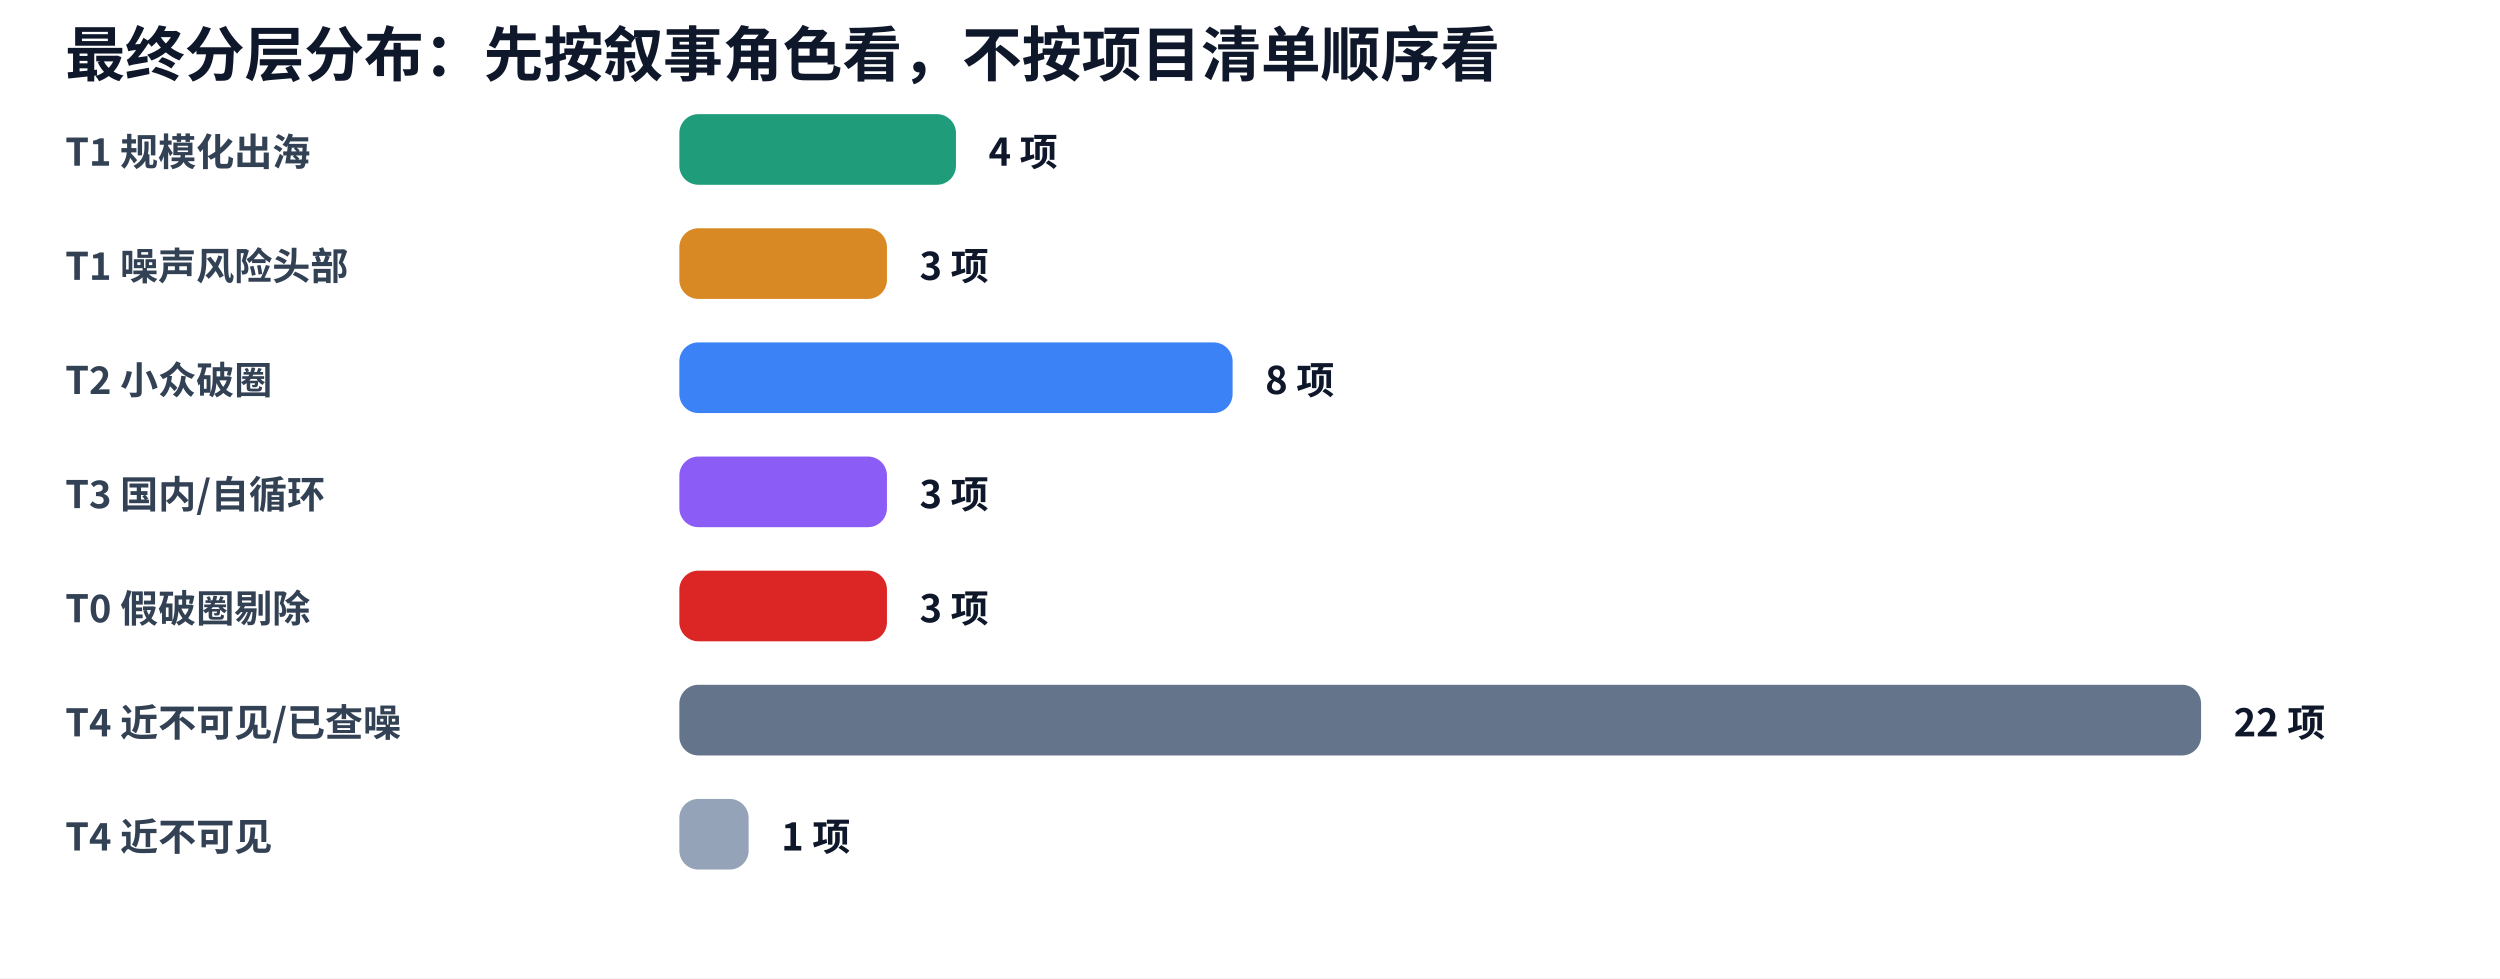
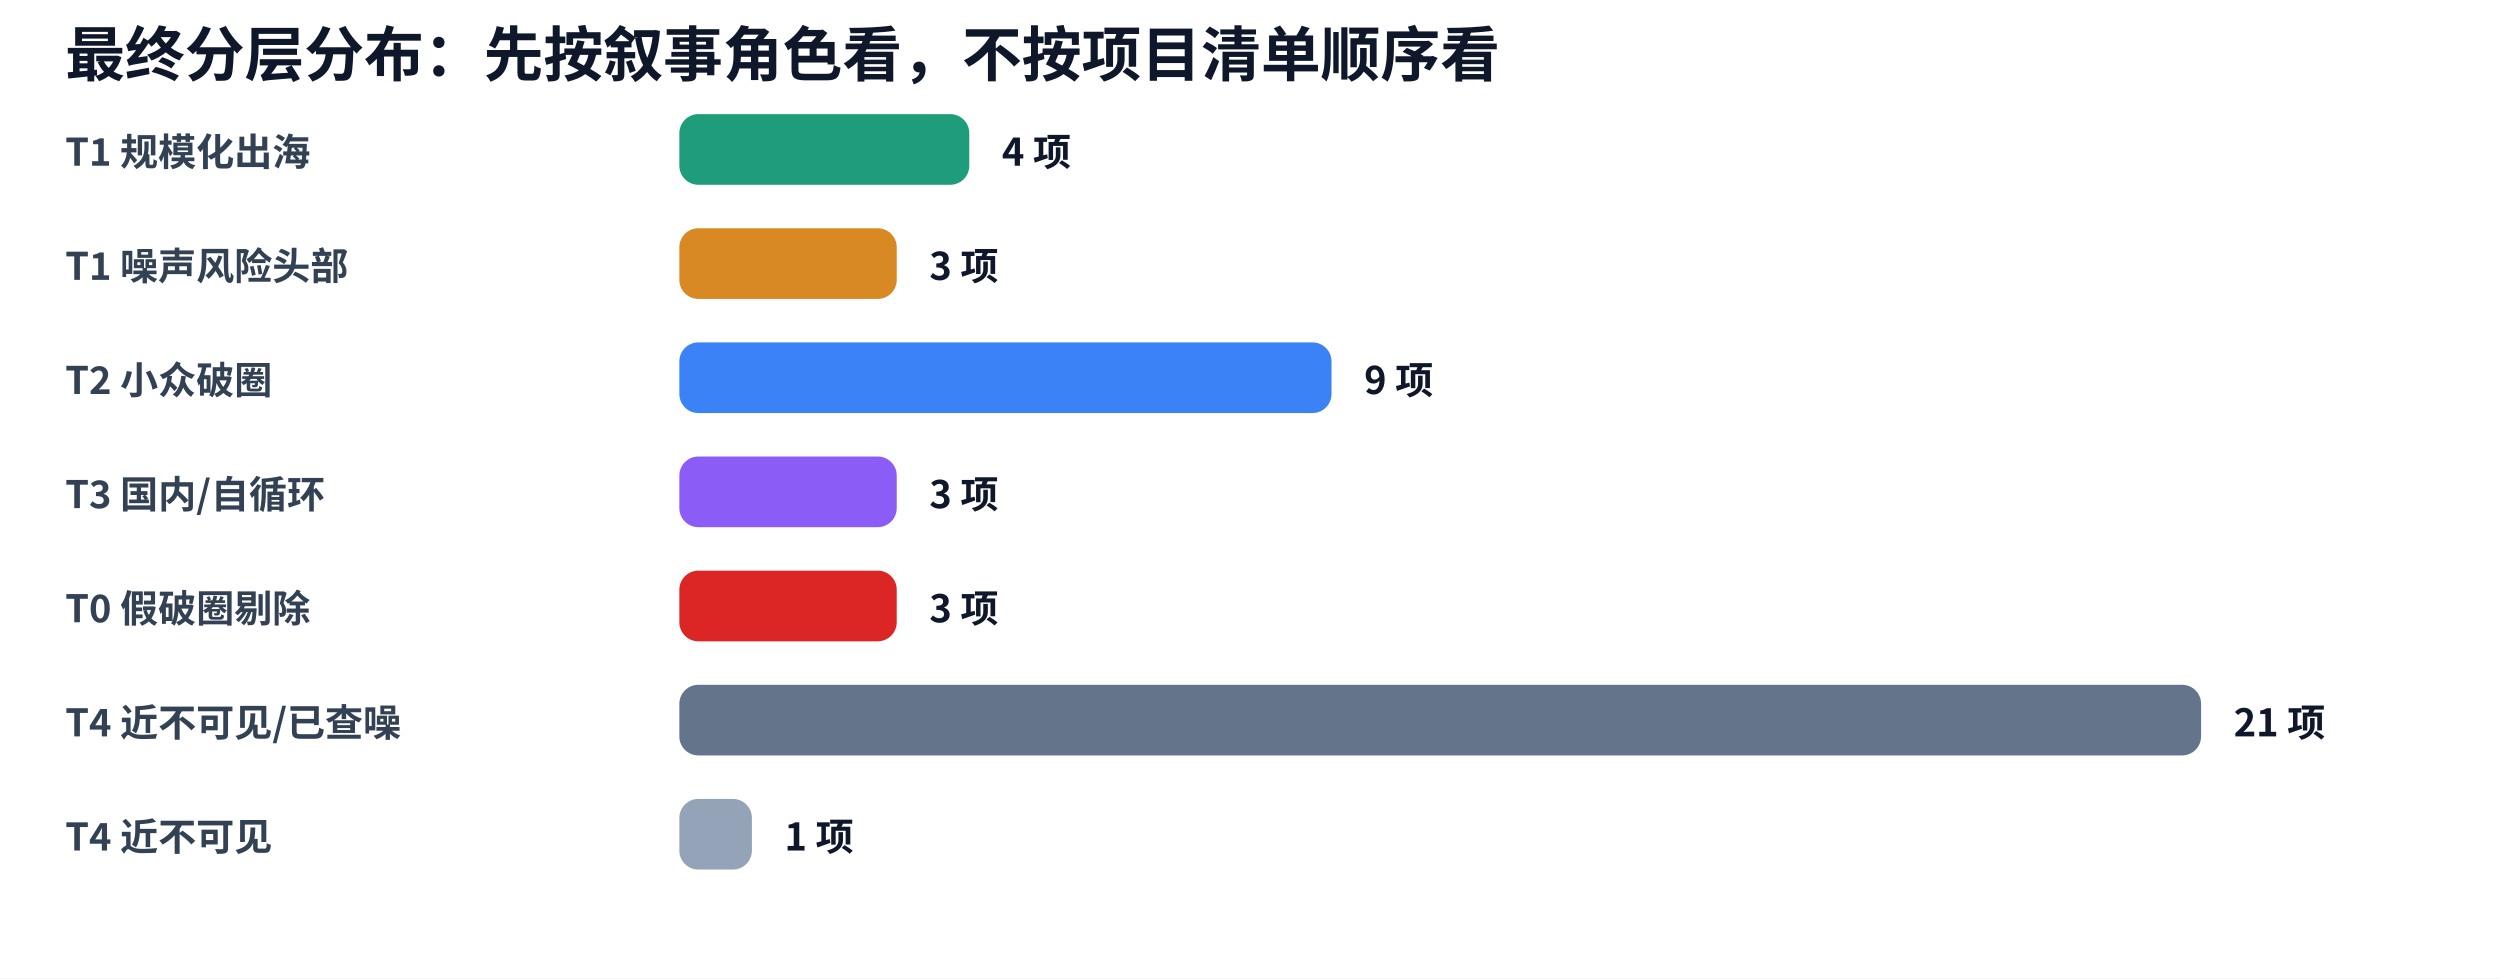
<svg xmlns="http://www.w3.org/2000/svg" width="920" height="360" viewBox="0 0 920 360" role="img">
  <style>
.svg-title{font:700 22px system-ui,-apple-system,BlinkMacSystemFont,'Segoe UI','Noto Sans CJK SC','Microsoft YaHei',sans-serif;fill:#0f172a}
.svg-subtitle{font:700 15px system-ui,-apple-system,BlinkMacSystemFont,'Segoe UI','Noto Sans CJK SC','Microsoft YaHei',sans-serif;fill:#334155}
.svg-label{font:600 14px system-ui,-apple-system,BlinkMacSystemFont,'Segoe UI','Noto Sans CJK SC','Microsoft YaHei',sans-serif;fill:#334155}
.svg-value{font:700 14px system-ui,-apple-system,BlinkMacSystemFont,'Segoe UI','Noto Sans CJK SC','Microsoft YaHei',sans-serif;fill:#0f172a}
.svg-axis{font:600 13px system-ui,-apple-system,BlinkMacSystemFont,'Segoe UI','Noto Sans CJK SC','Microsoft YaHei',sans-serif;fill:#475569}
.svg-small{font:12px system-ui,-apple-system,BlinkMacSystemFont,'Segoe UI','Noto Sans CJK SC','Microsoft YaHei',sans-serif;fill:#334155}
.svg-quad-label{font:700 13px system-ui,-apple-system,BlinkMacSystemFont,'Segoe UI','Noto Sans CJK SC','Microsoft YaHei',sans-serif;fill:#334155}
</style>
  <rect width="100%" height="100%" fill="#ffffff" />
  <text x="24" y="28" class="svg-title">最终分层分布：先按叙事角色看，不按项目清单顺序看</text>
  <text x="24" y="61" class="svg-label">T1 规模化出海</text>
-   <rect x="250" y="42" width="101.8" height="26" rx="7" fill="#1f9d7a" />
-   <text x="363.8" y="61" class="svg-value">4 项</text>
+   <rect x="250" y="42" width="106.7" height="26" rx="7" fill="#1f9d7a" />
+   <text x="368.7" y="61" class="svg-value">4 项</text>
  <text x="24" y="103" class="svg-label">T1 噪声风险头部</text>
-   <rect x="250" y="84" width="76.4" height="26" rx="7" fill="#d88923" />
-   <text x="338.4" y="103" class="svg-value">3 项</text>
+   <rect x="250" y="84" width="80.0" height="26" rx="7" fill="#d88923" />
+   <text x="342.0" y="103" class="svg-value">3 项</text>
  <text x="24" y="145" class="svg-label">T2 小众破圈</text>
-   <rect x="250" y="126" width="203.6" height="26" rx="7" fill="#3b82f6" />
-   <text x="465.6" y="145" class="svg-value">8 项</text>
+   <rect x="250" y="126" width="240.0" height="26" rx="7" fill="#3b82f6" />
+   <text x="502.0" y="145" class="svg-value">9 项</text>
  <text x="24" y="187" class="svg-label">T3 国内/自循环</text>
-   <rect x="250" y="168" width="76.4" height="26" rx="7" fill="#8b5cf6" />
-   <text x="338.4" y="187" class="svg-value">3 项</text>
+   <rect x="250" y="168" width="80.0" height="26" rx="7" fill="#8b5cf6" />
+   <text x="342.0" y="187" class="svg-value">3 项</text>
  <text x="24" y="229" class="svg-label">T0 假破圈剔除</text>
-   <rect x="250" y="210" width="76.4" height="26" rx="7" fill="#dc2626" />
-   <text x="338.4" y="229" class="svg-value">3 项</text>
+   <rect x="250" y="210" width="80.0" height="26" rx="7" fill="#dc2626" />
+   <text x="342.0" y="229" class="svg-value">3 项</text>
  <text x="24" y="271" class="svg-label">T4 近不可见/已查噪</text>
  <rect x="250" y="252" width="560.0" height="26" rx="7" fill="#64748b" />
-   <text x="822.0" y="271" class="svg-value">22 项</text>
+   <text x="822.0" y="271" class="svg-value">21 项</text>
  <text x="24" y="313" class="svg-label">T4 近不可见</text>
-   <rect x="250" y="294" width="25.5" height="26" rx="7" fill="#94a3b8" />
-   <text x="287.5" y="313" class="svg-value">1 项</text>
+   <rect x="250" y="294" width="26.7" height="26" rx="7" fill="#94a3b8" />
+   <text x="288.7" y="313" class="svg-value">1 项</text>
</svg>
